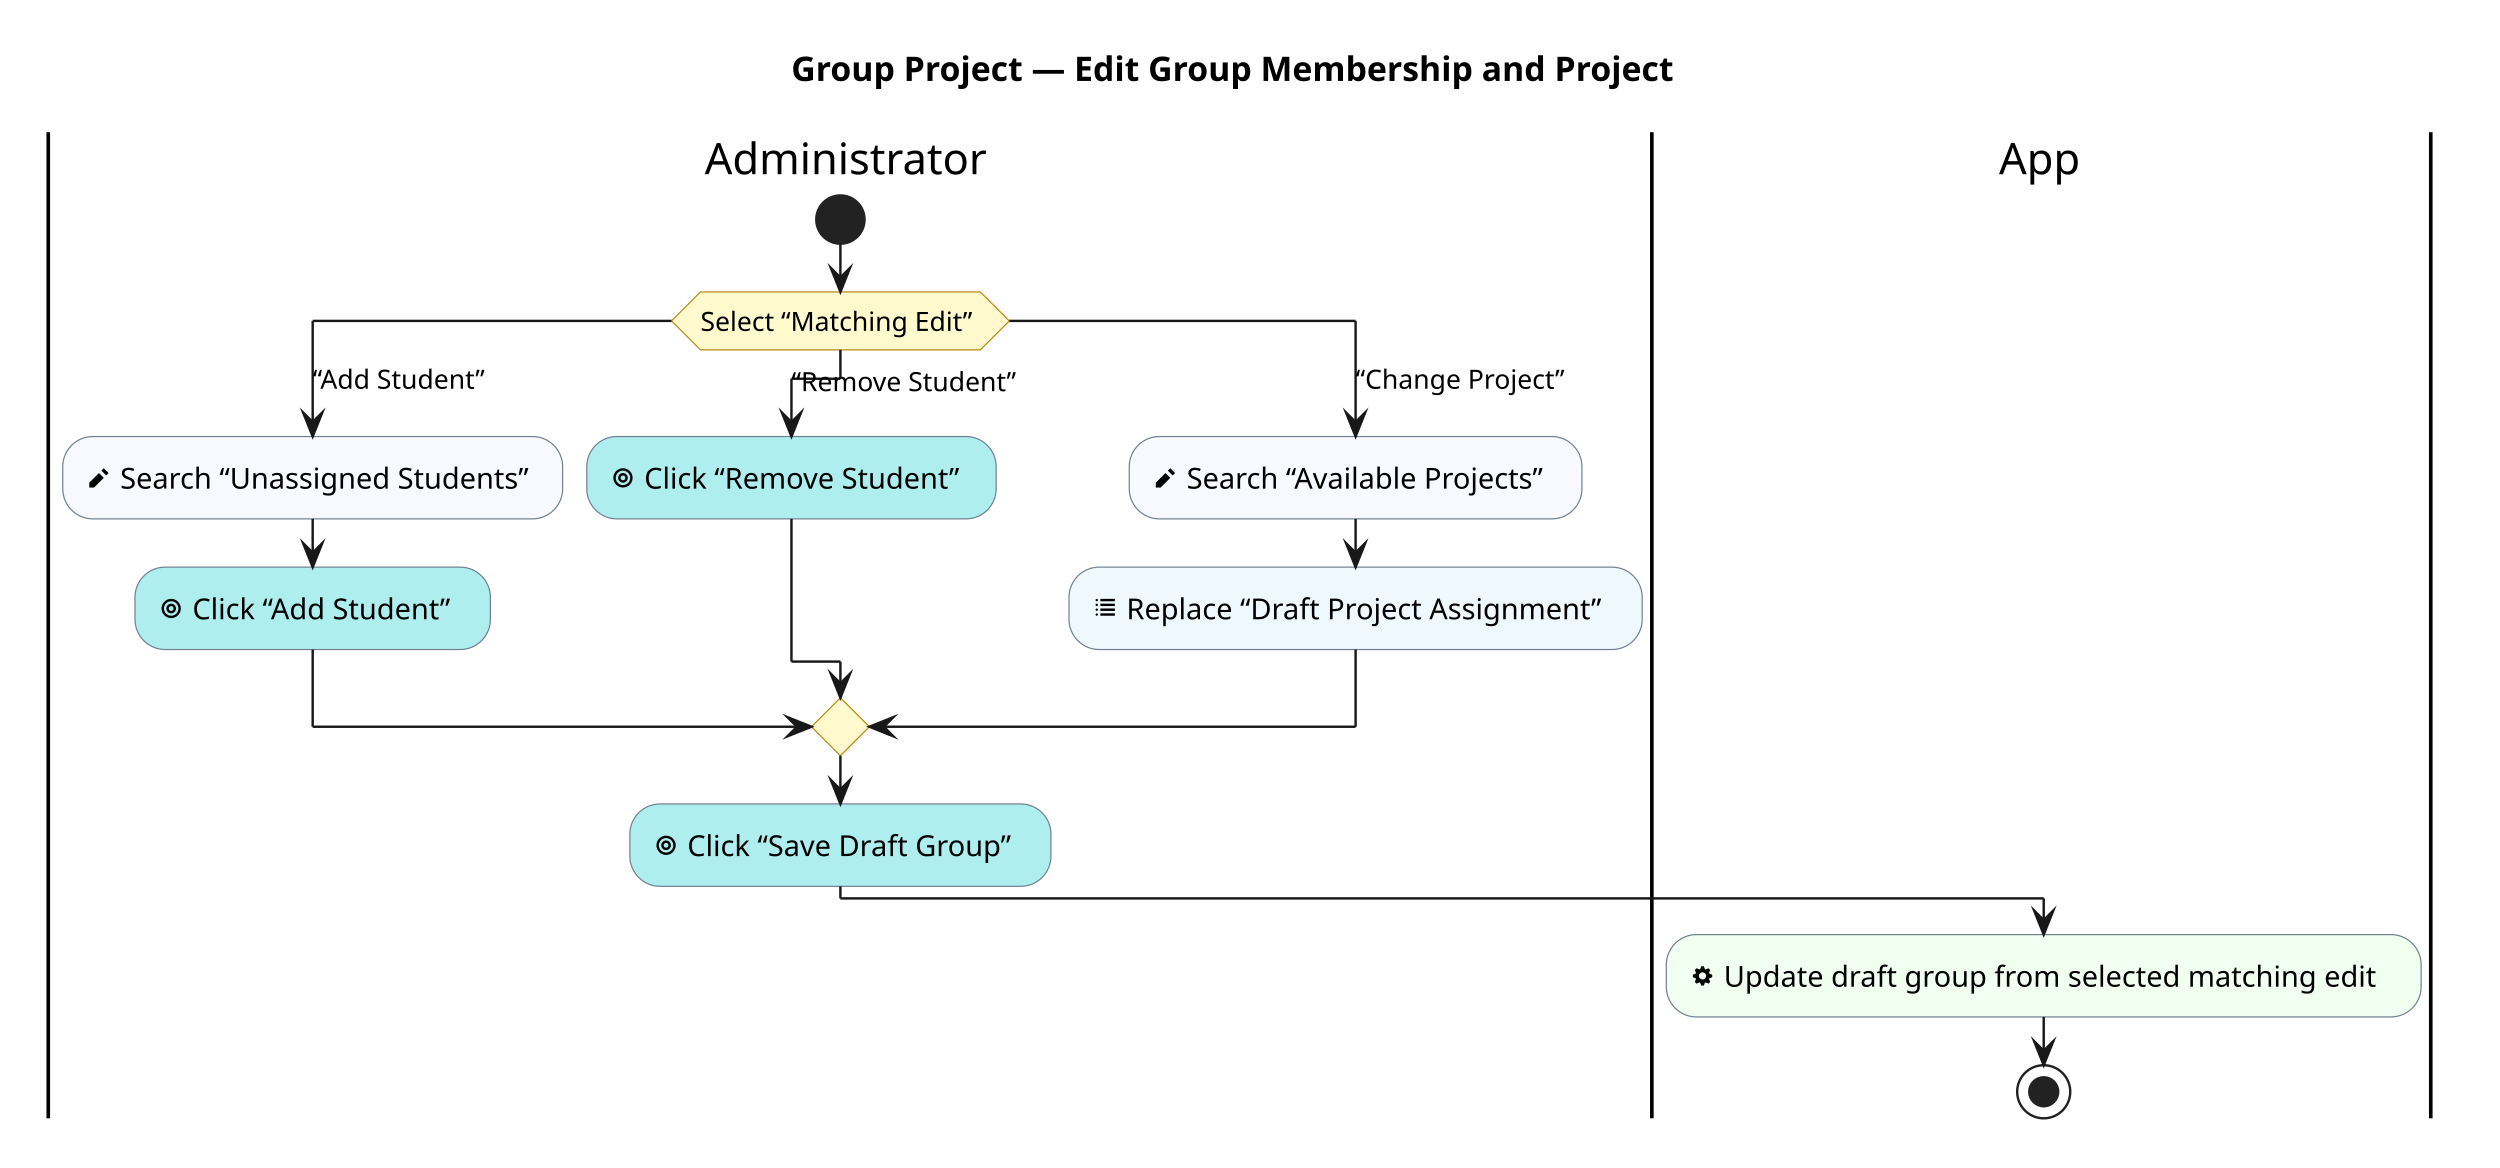
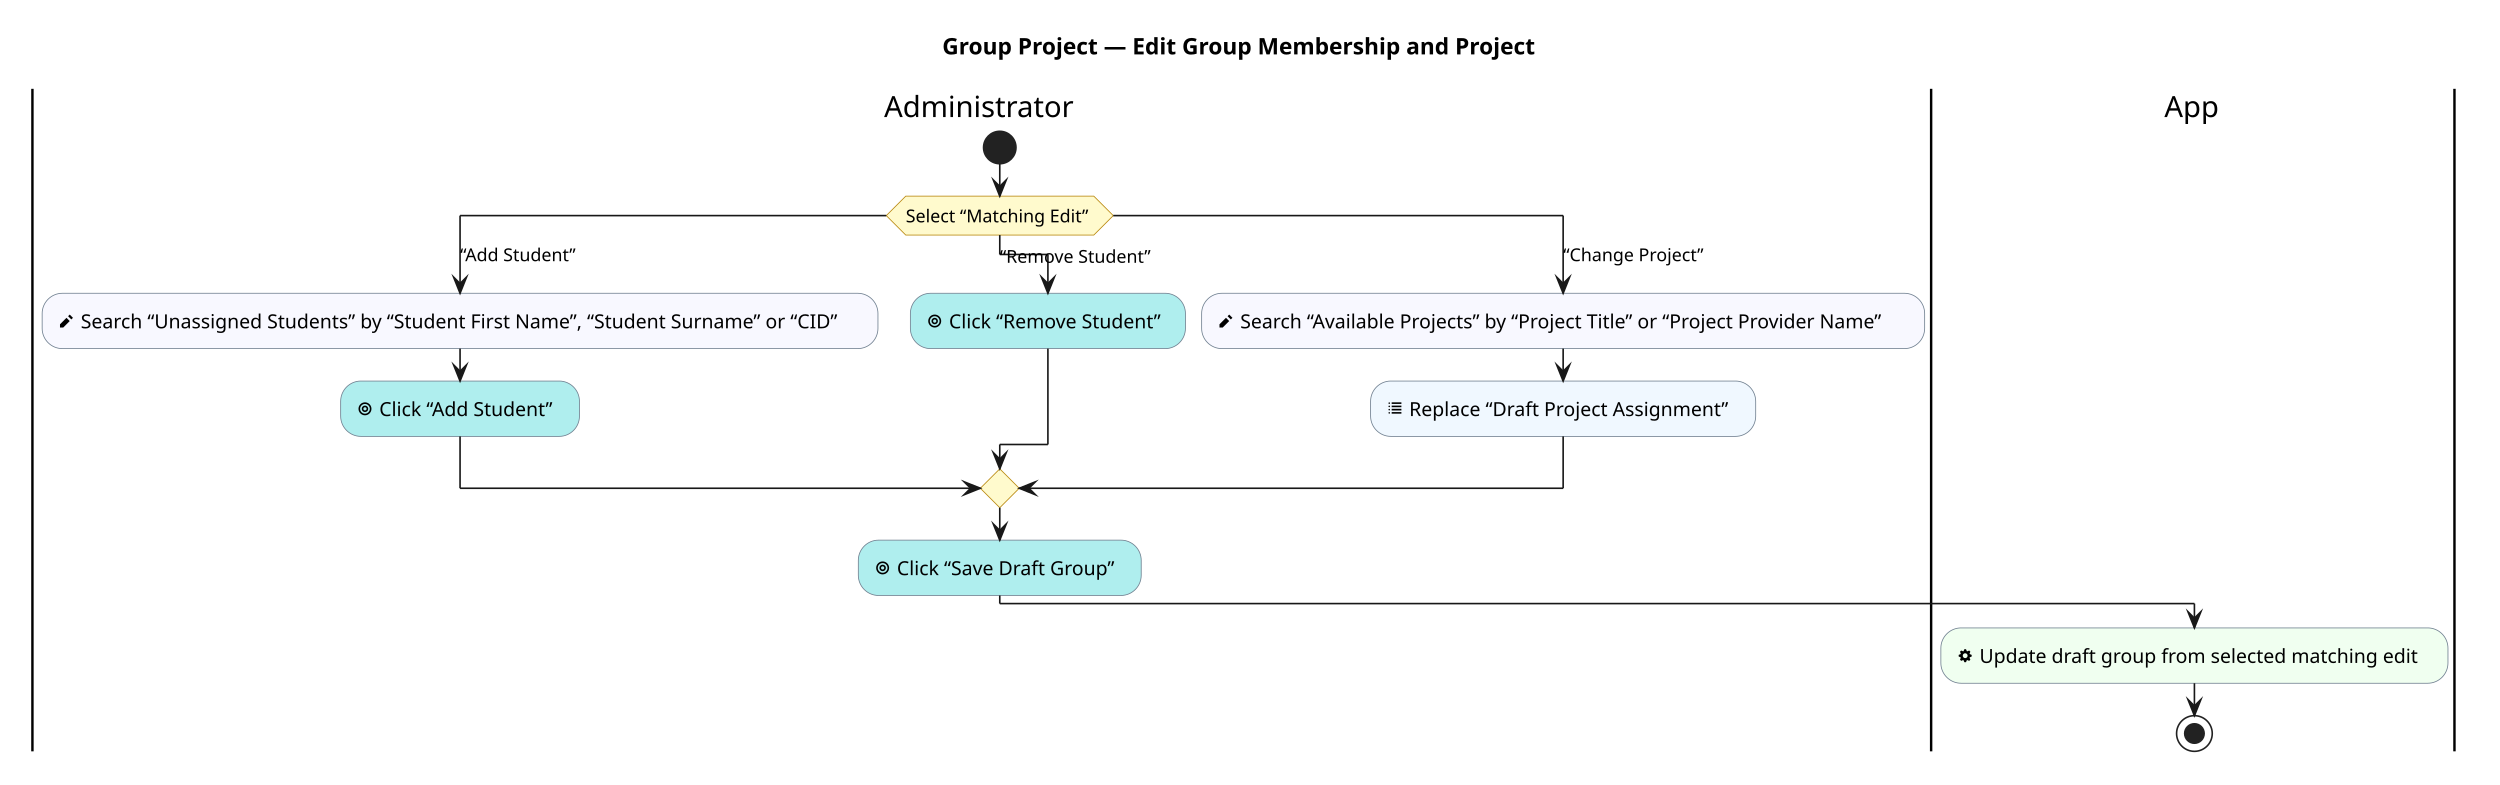
- <svg xmlns="http://www.w3.org/2000/svg" contentStyleType="text/css" data-diagram-type="ACTIVITY" height="484px" preserveAspectRatio="none" style="width:1036px;height:484px;background:#FFFFFF;" version="1.1" viewBox="0 0 1036 484" width="1036px" zoomAndPan="magnify">
+ <svg xmlns="http://www.w3.org/2000/svg" contentStyleType="text/css" data-diagram-type="ACTIVITY" height="484px" preserveAspectRatio="none" style="width:1542px;height:484px;background:#FFFFFF;" version="1.1" viewBox="0 0 1542 484" width="1542px" zoomAndPan="magnify">
  <defs />
  <g>
    <g class="title" data-source-line="2">
-       <text fill="#000000" font-family="sans-serif" font-size="14" font-weight="700" lengthAdjust="spacing" textLength="378.376" x="327.89" y="33.535">Group Project — Edit Group Membership and Project</text>
+       <text fill="#000000" font-family="sans-serif" font-size="14" font-weight="700" lengthAdjust="spacing" textLength="378.376" x="581.19" y="33.535">Group Project — Edit Group Membership and Project</text>
    </g>
-     <rect fill="none" height="21.199" style="stroke:none;stroke-width:1;" width="989.156" x="20" y="54.785" />
-     <ellipse cx="348.262" cy="90.984" fill="#222222" rx="10" ry="10" style="stroke:#222222;stroke-width:1;" />
-     <polygon fill="#FFFACD" points="290.27,120.984,406.253,120.984,418.253,132.984,406.253,144.984,290.27,144.984,278.27,132.984,290.27,120.984" style="stroke:#B8860B;stroke-width:0.5;stroke-linejoin:miter;stroke-miterlimit:10;" />
-     <text fill="#000000" font-family="sans-serif" font-size="11" lengthAdjust="spacing" textLength="115.983" x="290.27" y="137.142">Select “Matching Edit”</text>
-     <rect fill="#F8F8FF" height="34.133" rx="12.5" ry="12.5" style="stroke:#708090;stroke-width:0.5;" width="207.158" x="26" y="180.894" />
+     <rect fill="none" height="21.199" style="stroke:none;stroke-width:1;" width="1495.756" x="20" y="54.785" />
+     <ellipse cx="616.657" cy="90.984" fill="#222222" rx="10" ry="10" style="stroke:#222222;stroke-width:1;" />
+     <polygon fill="#FFFACD" points="558.665,120.984,674.649,120.984,686.649,132.984,674.649,144.984,558.665,144.984,546.665,132.984,558.665,120.984" style="stroke:#B8860B;stroke-width:0.5;stroke-linejoin:miter;stroke-miterlimit:10;" />
+     <text fill="#000000" font-family="sans-serif" font-size="11" lengthAdjust="spacing" textLength="115.983" x="558.665" y="137.142">Select “Matching Edit”</text>
+     <rect fill="#F8F8FF" height="34.133" rx="12.5" ry="12.5" style="stroke:#708090;stroke-width:0.5;" width="515.525" x="26" y="180.894" />
    <path d="M43,194.027 L42,195.027 L44,197.027 L45,196.027 L43,194.027 M41,196.027 L37,200.027 L37,202.027 L39,202.027 L43,198.027 L41,196.027" fill="#000000" />
-     <text fill="#000000" font-family="sans-serif" font-size="12" lengthAdjust="spacing" textLength="173.361" x="49.797" y="202.496">Search “Unassigned Students”</text>
-     <rect fill="#AFEEEE" height="34.133" rx="12.5" ry="12.5" style="stroke:#708090;stroke-width:0.5;" width="147.287" x="55.935" y="235.027" />
-     <path d="M70.936,248.16 C68.736,248.16 66.936,249.96 66.936,252.16 C66.936,254.36 68.736,256.16 70.936,256.16 C73.135,256.16 74.936,254.36 74.936,252.16 C74.936,249.96 73.135,248.16 70.936,248.16 M70.936,249.16 C72.596,249.16 73.936,250.5 73.936,252.16 C73.936,253.82 72.596,255.16 70.936,255.16 C69.275,255.16 67.936,253.82 67.936,252.16 C67.936,250.5 69.275,249.16 70.936,249.16 M70.936,250.16 C69.835,250.16 68.936,251.06 68.936,252.16 C68.936,253.26 69.835,254.16 70.936,254.16 C72.035,254.16 72.936,253.26 72.936,252.16 C72.936,251.06 72.035,250.16 70.936,250.16 M70.936,251.16 C71.496,251.16 71.936,251.6 71.936,252.16 C71.936,252.72 71.496,253.16 70.936,253.16 C70.376,253.16 69.936,252.72 69.936,252.16 C69.936,251.6 70.376,251.16 70.936,251.16" fill="#000000" />
-     <text fill="#000000" font-family="sans-serif" font-size="12" lengthAdjust="spacing" textLength="113.49" x="79.732" y="256.629">Click “Add Student”</text>
-     <rect fill="#AFEEEE" height="34.133" rx="12.5" ry="12.5" style="stroke:#708090;stroke-width:0.5;" width="169.647" x="243.158" y="180.894" />
-     <path d="M258.158,194.027 C255.958,194.027 254.158,195.827 254.158,198.027 C254.158,200.227 255.958,202.027 258.158,202.027 C260.358,202.027 262.158,200.227 262.158,198.027 C262.158,195.827 260.358,194.027 258.158,194.027 M258.158,195.027 C259.818,195.027 261.158,196.367 261.158,198.027 C261.158,199.687 259.818,201.027 258.158,201.027 C256.498,201.027 255.158,199.687 255.158,198.027 C255.158,196.367 256.498,195.027 258.158,195.027 M258.158,196.027 C257.058,196.027 256.158,196.927 256.158,198.027 C256.158,199.127 257.058,200.027 258.158,200.027 C259.258,200.027 260.158,199.127 260.158,198.027 C260.158,196.927 259.258,196.027 258.158,196.027 M258.158,197.027 C258.718,197.027 259.158,197.467 259.158,198.027 C259.158,198.587 258.718,199.027 258.158,199.027 C257.598,199.027 257.158,198.587 257.158,198.027 C257.158,197.467 257.598,197.027 258.158,197.027" fill="#000000" />
-     <text fill="#000000" font-family="sans-serif" font-size="12" lengthAdjust="spacing" textLength="135.85" x="266.955" y="202.496">Click “Remove Student”</text>
-     <rect fill="#F8F8FF" height="34.133" rx="12.5" ry="12.5" style="stroke:#708090;stroke-width:0.5;" width="187.6" x="467.96" y="180.894" />
-     <path d="M484.96,194.027 L483.96,195.027 L485.96,197.027 L486.96,196.027 L484.96,194.027 M482.96,196.027 L478.96,200.027 L478.96,202.027 L480.96,202.027 L484.96,198.027 L482.96,196.027" fill="#000000" />
-     <text fill="#000000" font-family="sans-serif" font-size="12" lengthAdjust="spacing" textLength="153.803" x="491.757" y="202.496">Search “Available Projects”</text>
-     <rect fill="#F0F8FF" height="34.133" rx="12.5" ry="12.5" style="stroke:#708090;stroke-width:0.5;" width="237.527" x="442.996" y="235.027" />
-     <path d="M454.496,248.16 C454.216,248.16 453.996,248.38 453.996,248.66 C453.996,248.94 454.216,249.16 454.496,249.16 C454.776,249.16 454.996,248.94 454.996,248.66 C454.996,248.38 454.776,248.16 454.496,248.16 M455.996,248.16 L455.996,249.16 L461.996,249.16 L461.996,248.16 L455.996,248.16 M454.496,250.16 C454.216,250.16 453.996,250.38 453.996,250.66 C453.996,250.94 454.216,251.16 454.496,251.16 C454.776,251.16 454.996,250.94 454.996,250.66 C454.996,250.38 454.776,250.16 454.496,250.16 M455.996,250.16 L455.996,251.16 L461.996,251.16 L461.996,250.16 L455.996,250.16 M454.496,252.16 C454.216,252.16 453.996,252.38 453.996,252.66 C453.996,252.94 454.216,253.16 454.496,253.16 C454.776,253.16 454.996,252.94 454.996,252.66 C454.996,252.38 454.776,252.16 454.496,252.16 M455.996,252.16 L455.996,253.16 L461.996,253.16 L461.996,252.16 L455.996,252.16 M454.496,254.16 C454.216,254.16 453.996,254.38 453.996,254.66 C453.996,254.94 454.216,255.16 454.496,255.16 C454.776,255.16 454.996,254.94 454.996,254.66 C454.996,254.38 454.776,254.16 454.496,254.16 M455.996,254.16 L455.996,255.16 L461.996,255.16 L461.996,254.16 L455.996,254.16" fill="#000000" />
-     <text fill="#000000" font-family="sans-serif" font-size="12" lengthAdjust="spacing" textLength="203.731" x="466.793" y="256.629">Replace “Draft Project Assignment”</text>
-     <polygon fill="#FFFACD" points="348.262,289.16,348.262,289.16,360.262,301.16,348.262,313.16,348.262,313.16,336.262,301.16,348.262,289.16" style="stroke:#B8860B;stroke-width:0.5;stroke-linejoin:miter;stroke-miterlimit:10;" />
-     <rect fill="#AFEEEE" height="34.133" rx="12.5" ry="12.5" style="stroke:#708090;stroke-width:0.5;" width="174.492" x="261.016" y="333.16" />
-     <path d="M276.016,346.293 C273.816,346.293 272.016,348.093 272.016,350.293 C272.016,352.493 273.816,354.293 276.016,354.293 C278.216,354.293 280.016,352.493 280.016,350.293 C280.016,348.093 278.216,346.293 276.016,346.293 M276.016,347.293 C277.676,347.293 279.016,348.633 279.016,350.293 C279.016,351.953 277.676,353.293 276.016,353.293 C274.356,353.293 273.016,351.953 273.016,350.293 C273.016,348.633 274.356,347.293 276.016,347.293 M276.016,348.293 C274.916,348.293 274.016,349.193 274.016,350.293 C274.016,351.393 274.916,352.293 276.016,352.293 C277.116,352.293 278.016,351.393 278.016,350.293 C278.016,349.193 277.116,348.293 276.016,348.293 M276.016,349.293 C276.576,349.293 277.016,349.733 277.016,350.293 C277.016,350.853 276.576,351.293 276.016,351.293 C275.456,351.293 275.016,350.853 275.016,350.293 C275.016,349.733 275.456,349.293 276.016,349.293" fill="#000000" />
-     <text fill="#000000" font-family="sans-serif" font-size="12" lengthAdjust="spacing" textLength="140.695" x="284.812" y="354.762">Click “Save Draft Group”</text>
+     <text fill="#000000" font-family="sans-serif" font-size="12" lengthAdjust="spacing" textLength="481.728" x="49.797" y="202.496">Search “Unassigned Students” by “Student First Name”, “Student Surname” or “CID”</text>
+     <rect fill="#AFEEEE" height="34.133" rx="12.5" ry="12.5" style="stroke:#708090;stroke-width:0.5;" width="147.287" x="210.119" y="235.027" />
+     <path d="M225.119,248.16 C222.919,248.16 221.119,249.96 221.119,252.16 C221.119,254.36 222.919,256.16 225.119,256.16 C227.319,256.16 229.119,254.36 229.119,252.16 C229.119,249.96 227.319,248.16 225.119,248.16 M225.119,249.16 C226.779,249.16 228.119,250.5 228.119,252.16 C228.119,253.82 226.779,255.16 225.119,255.16 C223.459,255.16 222.119,253.82 222.119,252.16 C222.119,250.5 223.459,249.16 225.119,249.16 M225.119,250.16 C224.019,250.16 223.119,251.06 223.119,252.16 C223.119,253.26 224.019,254.16 225.119,254.16 C226.219,254.16 227.119,253.26 227.119,252.16 C227.119,251.06 226.219,250.16 225.119,250.16 M225.119,251.16 C225.679,251.16 226.119,251.6 226.119,252.16 C226.119,252.72 225.679,253.16 225.119,253.16 C224.559,253.16 224.119,252.72 224.119,252.16 C224.119,251.6 224.559,251.16 225.119,251.16" fill="#000000" />
+     <text fill="#000000" font-family="sans-serif" font-size="12" lengthAdjust="spacing" textLength="113.49" x="233.916" y="256.629">Click “Add Student”</text>
+     <rect fill="#AFEEEE" height="34.133" rx="12.5" ry="12.5" style="stroke:#708090;stroke-width:0.5;" width="169.647" x="561.525" y="180.894" />
+     <path d="M576.525,194.027 C574.325,194.027 572.525,195.827 572.525,198.027 C572.525,200.227 574.325,202.027 576.525,202.027 C578.725,202.027 580.525,200.227 580.525,198.027 C580.525,195.827 578.725,194.027 576.525,194.027 M576.525,195.027 C578.185,195.027 579.525,196.367 579.525,198.027 C579.525,199.687 578.185,201.027 576.525,201.027 C574.865,201.027 573.525,199.687 573.525,198.027 C573.525,196.367 574.865,195.027 576.525,195.027 M576.525,196.027 C575.425,196.027 574.525,196.927 574.525,198.027 C574.525,199.127 575.425,200.027 576.525,200.027 C577.625,200.027 578.525,199.127 578.525,198.027 C578.525,196.927 577.625,196.027 576.525,196.027 M576.525,197.027 C577.085,197.027 577.525,197.467 577.525,198.027 C577.525,198.587 577.085,199.027 576.525,199.027 C575.965,199.027 575.525,198.587 575.525,198.027 C575.525,197.467 575.965,197.027 576.525,197.027" fill="#000000" />
+     <text fill="#000000" font-family="sans-serif" font-size="12" lengthAdjust="spacing" textLength="135.85" x="585.322" y="202.496">Click “Remove Student”</text>
+     <rect fill="#F8F8FF" height="34.133" rx="12.5" ry="12.5" style="stroke:#708090;stroke-width:0.5;" width="445.951" x="741.172" y="180.894" />
+     <path d="M758.172,194.027 L757.172,195.027 L759.172,197.027 L760.172,196.027 L758.172,194.027 M756.172,196.027 L752.172,200.027 L752.172,202.027 L754.172,202.027 L758.172,198.027 L756.172,196.027" fill="#000000" />
+     <text fill="#000000" font-family="sans-serif" font-size="12" lengthAdjust="spacing" textLength="412.154" x="764.969" y="202.496">Search “Available Projects” by “Project Title” or “Project Provider Name”</text>
+     <rect fill="#F0F8FF" height="34.133" rx="12.5" ry="12.5" style="stroke:#708090;stroke-width:0.5;" width="237.527" x="845.384" y="235.027" />
+     <path d="M856.884,248.16 C856.604,248.16 856.384,248.38 856.384,248.66 C856.384,248.94 856.604,249.16 856.884,249.16 C857.164,249.16 857.384,248.94 857.384,248.66 C857.384,248.38 857.164,248.16 856.884,248.16 M858.384,248.16 L858.384,249.16 L864.384,249.16 L864.384,248.16 L858.384,248.16 M856.884,250.16 C856.604,250.16 856.384,250.38 856.384,250.66 C856.384,250.94 856.604,251.16 856.884,251.16 C857.164,251.16 857.384,250.94 857.384,250.66 C857.384,250.38 857.164,250.16 856.884,250.16 M858.384,250.16 L858.384,251.16 L864.384,251.16 L864.384,250.16 L858.384,250.16 M856.884,252.16 C856.604,252.16 856.384,252.38 856.384,252.66 C856.384,252.94 856.604,253.16 856.884,253.16 C857.164,253.16 857.384,252.94 857.384,252.66 C857.384,252.38 857.164,252.16 856.884,252.16 M858.384,252.16 L858.384,253.16 L864.384,253.16 L864.384,252.16 L858.384,252.16 M856.884,254.16 C856.604,254.16 856.384,254.38 856.384,254.66 C856.384,254.94 856.604,255.16 856.884,255.16 C857.164,255.16 857.384,254.94 857.384,254.66 C857.384,254.38 857.164,254.16 856.884,254.16 M858.384,254.16 L858.384,255.16 L864.384,255.16 L864.384,254.16 L858.384,254.16" fill="#000000" />
+     <text fill="#000000" font-family="sans-serif" font-size="12" lengthAdjust="spacing" textLength="203.731" x="869.181" y="256.629">Replace “Draft Project Assignment”</text>
+     <polygon fill="#FFFACD" points="616.657,289.16,616.657,289.16,628.657,301.16,616.657,313.16,616.657,313.16,604.657,301.16,616.657,289.16" style="stroke:#B8860B;stroke-width:0.5;stroke-linejoin:miter;stroke-miterlimit:10;" />
+     <rect fill="#AFEEEE" height="34.133" rx="12.5" ry="12.5" style="stroke:#708090;stroke-width:0.5;" width="174.492" x="529.411" y="333.16" />
+     <path d="M544.411,346.293 C542.211,346.293 540.411,348.093 540.411,350.293 C540.411,352.493 542.211,354.293 544.411,354.293 C546.611,354.293 548.411,352.493 548.411,350.293 C548.411,348.093 546.611,346.293 544.411,346.293 M544.411,347.293 C546.071,347.293 547.411,348.633 547.411,350.293 C547.411,351.953 546.071,353.293 544.411,353.293 C542.751,353.293 541.411,351.953 541.411,350.293 C541.411,348.633 542.751,347.293 544.411,347.293 M544.411,348.293 C543.311,348.293 542.411,349.193 542.411,350.293 C542.411,351.393 543.311,352.293 544.411,352.293 C545.511,352.293 546.411,351.393 546.411,350.293 C546.411,349.193 545.511,348.293 544.411,348.293 M544.411,349.293 C544.971,349.293 545.411,349.733 545.411,350.293 C545.411,350.853 544.971,351.293 544.411,351.293 C543.851,351.293 543.411,350.853 543.411,350.293 C543.411,349.733 543.851,349.293 544.411,349.293" fill="#000000" />
+     <text fill="#000000" font-family="sans-serif" font-size="12" lengthAdjust="spacing" textLength="140.695" x="553.208" y="354.762">Click “Save Draft Group”</text>
    <line style="stroke:#000000;stroke-width:1.5;" x1="20" x2="20" y1="54.785" y2="463.426" />
-     <rect fill="#F0FFF0" height="34.133" rx="12.5" ry="12.5" style="stroke:#708090;stroke-width:0.5;" width="312.785" x="690.523" y="387.293" />
-     <path d="M705.023,400.426 L704.523,401.616 C704.423,401.646 704.333,401.696 704.243,401.746 L703.053,401.246 L702.333,401.966 L702.833,403.156 C702.783,403.256 702.743,403.336 702.703,403.436 L701.513,403.936 L701.513,404.936 L702.703,405.436 C702.743,405.536 702.783,405.616 702.833,405.716 L702.333,406.906 L703.053,407.626 L704.243,407.126 C704.333,407.166 704.423,407.216 704.523,407.256 L705.023,408.446 L706.023,408.446 L706.523,407.256 C706.613,407.216 706.713,407.176 706.803,407.126 L707.993,407.626 L708.713,406.906 L708.213,405.716 C708.253,405.626 708.303,405.526 708.343,405.436 L709.533,404.936 L709.533,403.936 L708.343,403.436 C708.313,403.346 708.263,403.246 708.213,403.156 L708.713,401.966 L707.993,401.246 L706.803,401.746 C706.713,401.706 706.613,401.656 706.523,401.616 L706.023,400.426 L705.023,400.426 M705.523,402.926 C706.353,402.926 707.023,403.596 707.023,404.426 C707.023,405.256 706.353,405.926 705.523,405.926 C704.693,405.926 704.023,405.256 704.023,404.426 C704.023,403.596 704.693,402.926 705.523,402.926" fill="#000000" />
-     <text fill="#000000" font-family="sans-serif" font-size="12" lengthAdjust="spacing" textLength="278.988" x="714.32" y="408.894">Update draft group from selected matching edit</text>
-     <ellipse cx="846.916" cy="452.426" fill="none" rx="11" ry="11" style="stroke:#222222;stroke-width:1;" />
-     <ellipse cx="846.916" cy="452.426" fill="#222222" rx="6" ry="6" style="stroke:#222222;stroke-width:1;" />
-     <line style="stroke:#000000;stroke-width:1.5;" x1="684.523" x2="684.523" y1="54.785" y2="463.426" />
-     <line style="stroke:#000000;stroke-width:1.5;" x1="1007.309" x2="1007.309" y1="54.785" y2="463.426" />
-     <line style="stroke:#181818;stroke-width:1;" x1="129.579" x2="129.579" y1="215.027" y2="235.027" />
-     <polygon fill="#181818" points="125.579,225.027,129.579,235.027,133.579,225.027,129.579,229.027" style="stroke:#181818;stroke-width:1;stroke-linejoin:miter;stroke-miterlimit:10;" />
-     <line style="stroke:#181818;stroke-width:1;" x1="561.76" x2="561.76" y1="215.027" y2="235.027" />
-     <polygon fill="#181818" points="557.76,225.027,561.76,235.027,565.76,225.027,561.76,229.027" style="stroke:#181818;stroke-width:1;stroke-linejoin:miter;stroke-miterlimit:10;" />
-     <line style="stroke:#181818;stroke-width:1;" x1="278.27" x2="129.579" y1="132.984" y2="132.984" />
-     <line style="stroke:#181818;stroke-width:1;" x1="129.579" x2="129.579" y1="132.984" y2="180.894" />
-     <polygon fill="#181818" points="125.579,170.894,129.579,180.894,133.579,170.894,129.579,174.894" style="stroke:#181818;stroke-width:1;stroke-linejoin:miter;stroke-miterlimit:10;" />
-     <text fill="#000000" font-family="sans-serif" font-size="11" lengthAdjust="spacing" textLength="74.519" x="129.579" y="161.097">“Add Student”</text>
-     <line style="stroke:#181818;stroke-width:1;" x1="418.253" x2="561.76" y1="132.984" y2="132.984" />
-     <line style="stroke:#181818;stroke-width:1;" x1="561.76" x2="561.76" y1="132.984" y2="180.894" />
-     <polygon fill="#181818" points="557.76,170.894,561.76,180.894,565.76,170.894,561.76,174.894" style="stroke:#181818;stroke-width:1;stroke-linejoin:miter;stroke-miterlimit:10;" />
-     <text fill="#000000" font-family="sans-serif" font-size="11" lengthAdjust="spacing" textLength="89.112" x="561.76" y="161.097">“Change Project”</text>
-     <line style="stroke:#181818;stroke-width:1;" x1="348.262" x2="348.262" y1="144.984" y2="156.954" />
-     <line style="stroke:#181818;stroke-width:1;" x1="348.262" x2="327.981" y1="156.954" y2="156.954" />
-     <line style="stroke:#181818;stroke-width:1;" x1="327.981" x2="327.981" y1="156.954" y2="180.894" />
-     <polygon fill="#181818" points="323.981,170.894,327.981,180.894,331.981,170.894,327.981,174.894" style="stroke:#181818;stroke-width:1;stroke-linejoin:miter;stroke-miterlimit:10;" />
-     <text fill="#000000" font-family="sans-serif" font-size="11" lengthAdjust="spacing" textLength="95.015" x="327.981" y="162.097">“Remove Student”</text>
-     <line style="stroke:#181818;stroke-width:1;" x1="129.579" x2="129.579" y1="269.16" y2="301.16" />
-     <line style="stroke:#181818;stroke-width:1;" x1="129.579" x2="336.262" y1="301.16" y2="301.16" />
-     <polygon fill="#181818" points="326.262,297.16,336.262,301.16,326.262,305.16,330.262,301.16" style="stroke:#181818;stroke-width:1;stroke-linejoin:miter;stroke-miterlimit:10;" />
-     <line style="stroke:#181818;stroke-width:1;" x1="561.76" x2="561.76" y1="269.16" y2="301.16" />
-     <line style="stroke:#181818;stroke-width:1;" x1="561.76" x2="360.262" y1="301.16" y2="301.16" />
-     <polygon fill="#181818" points="370.262,297.16,360.262,301.16,370.262,305.16,366.262,301.16" style="stroke:#181818;stroke-width:1;stroke-linejoin:miter;stroke-miterlimit:10;" />
-     <line style="stroke:#181818;stroke-width:1;" x1="327.981" x2="327.981" y1="215.027" y2="274.16" />
-     <line style="stroke:#181818;stroke-width:1;" x1="327.981" x2="348.262" y1="274.16" y2="274.16" />
-     <line style="stroke:#181818;stroke-width:1;" x1="348.262" x2="348.262" y1="274.16" y2="289.16" />
-     <polygon fill="#181818" points="344.262,279.16,348.262,289.16,352.262,279.16,348.262,283.16" style="stroke:#181818;stroke-width:1;stroke-linejoin:miter;stroke-miterlimit:10;" />
-     <line style="stroke:#181818;stroke-width:1;" x1="348.262" x2="348.262" y1="100.984" y2="120.984" />
-     <polygon fill="#181818" points="344.262,110.984,348.262,120.984,352.262,110.984,348.262,114.984" style="stroke:#181818;stroke-width:1;stroke-linejoin:miter;stroke-miterlimit:10;" />
-     <line style="stroke:#181818;stroke-width:1;" x1="348.262" x2="348.262" y1="313.16" y2="333.16" />
-     <polygon fill="#181818" points="344.262,323.16,348.262,333.16,352.262,323.16,348.262,327.16" style="stroke:#181818;stroke-width:1;stroke-linejoin:miter;stroke-miterlimit:10;" />
-     <line style="stroke:#181818;stroke-width:1;" x1="846.916" x2="846.916" y1="421.426" y2="441.426" />
-     <polygon fill="#181818" points="842.916,431.426,846.916,441.426,850.916,431.426,846.916,435.426" style="stroke:#181818;stroke-width:1;stroke-linejoin:miter;stroke-miterlimit:10;" />
-     <line style="stroke:#181818;stroke-width:1;" x1="348.262" x2="348.262" y1="367.293" y2="372.293" />
-     <line style="stroke:#181818;stroke-width:1;" x1="348.262" x2="846.916" y1="372.293" y2="372.293" />
-     <line style="stroke:#181818;stroke-width:1;" x1="846.916" x2="846.916" y1="372.293" y2="387.293" />
-     <polygon fill="#181818" points="842.916,377.293,846.916,387.293,850.916,377.293,846.916,381.293" style="stroke:#181818;stroke-width:1;stroke-linejoin:miter;stroke-miterlimit:10;" />
-     <text fill="#000000" font-family="sans-serif" font-size="18" lengthAdjust="spacing" textLength="120.498" x="292.013" y="72.188">Administrator</text>
-     <text fill="#000000" font-family="sans-serif" font-size="18" lengthAdjust="spacing" textLength="35.077" x="828.377" y="72.188">App</text>
+     <rect fill="#F0FFF0" height="34.133" rx="12.5" ry="12.5" style="stroke:#708090;stroke-width:0.5;" width="312.785" x="1197.123" y="387.293" />
+     <path d="M1211.623,400.426 L1211.123,401.616 C1211.023,401.646 1210.933,401.696 1210.843,401.746 L1209.653,401.246 L1208.933,401.966 L1209.433,403.156 C1209.383,403.256 1209.343,403.336 1209.303,403.436 L1208.113,403.936 L1208.113,404.936 L1209.303,405.436 C1209.343,405.536 1209.383,405.616 1209.433,405.716 L1208.933,406.906 L1209.653,407.626 L1210.843,407.126 C1210.933,407.166 1211.023,407.216 1211.123,407.256 L1211.623,408.446 L1212.623,408.446 L1213.123,407.256 C1213.213,407.216 1213.313,407.176 1213.403,407.126 L1214.593,407.626 L1215.313,406.906 L1214.813,405.716 C1214.853,405.626 1214.903,405.526 1214.943,405.436 L1216.133,404.936 L1216.133,403.936 L1214.943,403.436 C1214.913,403.346 1214.863,403.246 1214.813,403.156 L1215.313,401.966 L1214.593,401.246 L1213.403,401.746 C1213.313,401.706 1213.213,401.656 1213.123,401.616 L1212.623,400.426 L1211.623,400.426 M1212.123,402.926 C1212.953,402.926 1213.623,403.596 1213.623,404.426 C1213.623,405.256 1212.953,405.926 1212.123,405.926 C1211.293,405.926 1210.623,405.256 1210.623,404.426 C1210.623,403.596 1211.293,402.926 1212.123,402.926" fill="#000000" />
+     <text fill="#000000" font-family="sans-serif" font-size="12" lengthAdjust="spacing" textLength="278.988" x="1220.92" y="408.894">Update draft group from selected matching edit</text>
+     <ellipse cx="1353.516" cy="452.426" fill="none" rx="11" ry="11" style="stroke:#222222;stroke-width:1;" />
+     <ellipse cx="1353.516" cy="452.426" fill="#222222" rx="6" ry="6" style="stroke:#222222;stroke-width:1;" />
+     <line style="stroke:#000000;stroke-width:1.5;" x1="1191.123" x2="1191.123" y1="54.785" y2="463.426" />
+     <line style="stroke:#000000;stroke-width:1.5;" x1="1513.908" x2="1513.908" y1="54.785" y2="463.426" />
+     <line style="stroke:#181818;stroke-width:1;" x1="283.763" x2="283.763" y1="215.027" y2="235.027" />
+     <polygon fill="#181818" points="279.763,225.027,283.763,235.027,287.763,225.027,283.763,229.027" style="stroke:#181818;stroke-width:1;stroke-linejoin:miter;stroke-miterlimit:10;" />
+     <line style="stroke:#181818;stroke-width:1;" x1="964.148" x2="964.148" y1="215.027" y2="235.027" />
+     <polygon fill="#181818" points="960.148,225.027,964.148,235.027,968.148,225.027,964.148,229.027" style="stroke:#181818;stroke-width:1;stroke-linejoin:miter;stroke-miterlimit:10;" />
+     <line style="stroke:#181818;stroke-width:1;" x1="546.665" x2="283.763" y1="132.984" y2="132.984" />
+     <line style="stroke:#181818;stroke-width:1;" x1="283.763" x2="283.763" y1="132.984" y2="180.894" />
+     <polygon fill="#181818" points="279.763,170.894,283.763,180.894,287.763,170.894,283.763,174.894" style="stroke:#181818;stroke-width:1;stroke-linejoin:miter;stroke-miterlimit:10;" />
+     <text fill="#000000" font-family="sans-serif" font-size="11" lengthAdjust="spacing" textLength="74.519" x="283.763" y="161.097">“Add Student”</text>
+     <line style="stroke:#181818;stroke-width:1;" x1="686.649" x2="964.148" y1="132.984" y2="132.984" />
+     <line style="stroke:#181818;stroke-width:1;" x1="964.148" x2="964.148" y1="132.984" y2="180.894" />
+     <polygon fill="#181818" points="960.148,170.894,964.148,180.894,968.148,170.894,964.148,174.894" style="stroke:#181818;stroke-width:1;stroke-linejoin:miter;stroke-miterlimit:10;" />
+     <text fill="#000000" font-family="sans-serif" font-size="11" lengthAdjust="spacing" textLength="89.112" x="964.148" y="161.097">“Change Project”</text>
+     <line style="stroke:#181818;stroke-width:1;" x1="616.657" x2="616.657" y1="144.984" y2="156.954" />
+     <line style="stroke:#181818;stroke-width:1;" x1="616.657" x2="646.349" y1="156.954" y2="156.954" />
+     <line style="stroke:#181818;stroke-width:1;" x1="646.349" x2="646.349" y1="156.954" y2="180.894" />
+     <polygon fill="#181818" points="642.349,170.894,646.349,180.894,650.349,170.894,646.349,174.894" style="stroke:#181818;stroke-width:1;stroke-linejoin:miter;stroke-miterlimit:10;" />
+     <text fill="#000000" font-family="sans-serif" font-size="11" lengthAdjust="spacing" textLength="95.015" x="616.657" y="162.097">“Remove Student”</text>
+     <line style="stroke:#181818;stroke-width:1;" x1="283.763" x2="283.763" y1="269.16" y2="301.16" />
+     <line style="stroke:#181818;stroke-width:1;" x1="283.763" x2="604.657" y1="301.16" y2="301.16" />
+     <polygon fill="#181818" points="594.657,297.16,604.657,301.16,594.657,305.16,598.657,301.16" style="stroke:#181818;stroke-width:1;stroke-linejoin:miter;stroke-miterlimit:10;" />
+     <line style="stroke:#181818;stroke-width:1;" x1="964.148" x2="964.148" y1="269.16" y2="301.16" />
+     <line style="stroke:#181818;stroke-width:1;" x1="964.148" x2="628.657" y1="301.16" y2="301.16" />
+     <polygon fill="#181818" points="638.657,297.16,628.657,301.16,638.657,305.16,634.657,301.16" style="stroke:#181818;stroke-width:1;stroke-linejoin:miter;stroke-miterlimit:10;" />
+     <line style="stroke:#181818;stroke-width:1;" x1="646.349" x2="646.349" y1="215.027" y2="274.16" />
+     <line style="stroke:#181818;stroke-width:1;" x1="646.349" x2="616.657" y1="274.16" y2="274.16" />
+     <line style="stroke:#181818;stroke-width:1;" x1="616.657" x2="616.657" y1="274.16" y2="289.16" />
+     <polygon fill="#181818" points="612.657,279.16,616.657,289.16,620.657,279.16,616.657,283.16" style="stroke:#181818;stroke-width:1;stroke-linejoin:miter;stroke-miterlimit:10;" />
+     <line style="stroke:#181818;stroke-width:1;" x1="616.657" x2="616.657" y1="100.984" y2="120.984" />
+     <polygon fill="#181818" points="612.657,110.984,616.657,120.984,620.657,110.984,616.657,114.984" style="stroke:#181818;stroke-width:1;stroke-linejoin:miter;stroke-miterlimit:10;" />
+     <line style="stroke:#181818;stroke-width:1;" x1="616.657" x2="616.657" y1="313.16" y2="333.16" />
+     <polygon fill="#181818" points="612.657,323.16,616.657,333.16,620.657,323.16,616.657,327.16" style="stroke:#181818;stroke-width:1;stroke-linejoin:miter;stroke-miterlimit:10;" />
+     <line style="stroke:#181818;stroke-width:1;" x1="1353.516" x2="1353.516" y1="421.426" y2="441.426" />
+     <polygon fill="#181818" points="1349.516,431.426,1353.516,441.426,1357.516,431.426,1353.516,435.426" style="stroke:#181818;stroke-width:1;stroke-linejoin:miter;stroke-miterlimit:10;" />
+     <line style="stroke:#181818;stroke-width:1;" x1="616.657" x2="616.657" y1="367.293" y2="372.293" />
+     <line style="stroke:#181818;stroke-width:1;" x1="616.657" x2="1353.516" y1="372.293" y2="372.293" />
+     <line style="stroke:#181818;stroke-width:1;" x1="1353.516" x2="1353.516" y1="372.293" y2="387.293" />
+     <polygon fill="#181818" points="1349.516,377.293,1353.516,387.293,1357.516,377.293,1353.516,381.293" style="stroke:#181818;stroke-width:1;stroke-linejoin:miter;stroke-miterlimit:10;" />
+     <text fill="#000000" font-family="sans-serif" font-size="18" lengthAdjust="spacing" textLength="120.498" x="545.312" y="72.188">Administrator</text>
+     <text fill="#000000" font-family="sans-serif" font-size="18" lengthAdjust="spacing" textLength="35.077" x="1334.977" y="72.188">App</text>
  </g>
</svg>
